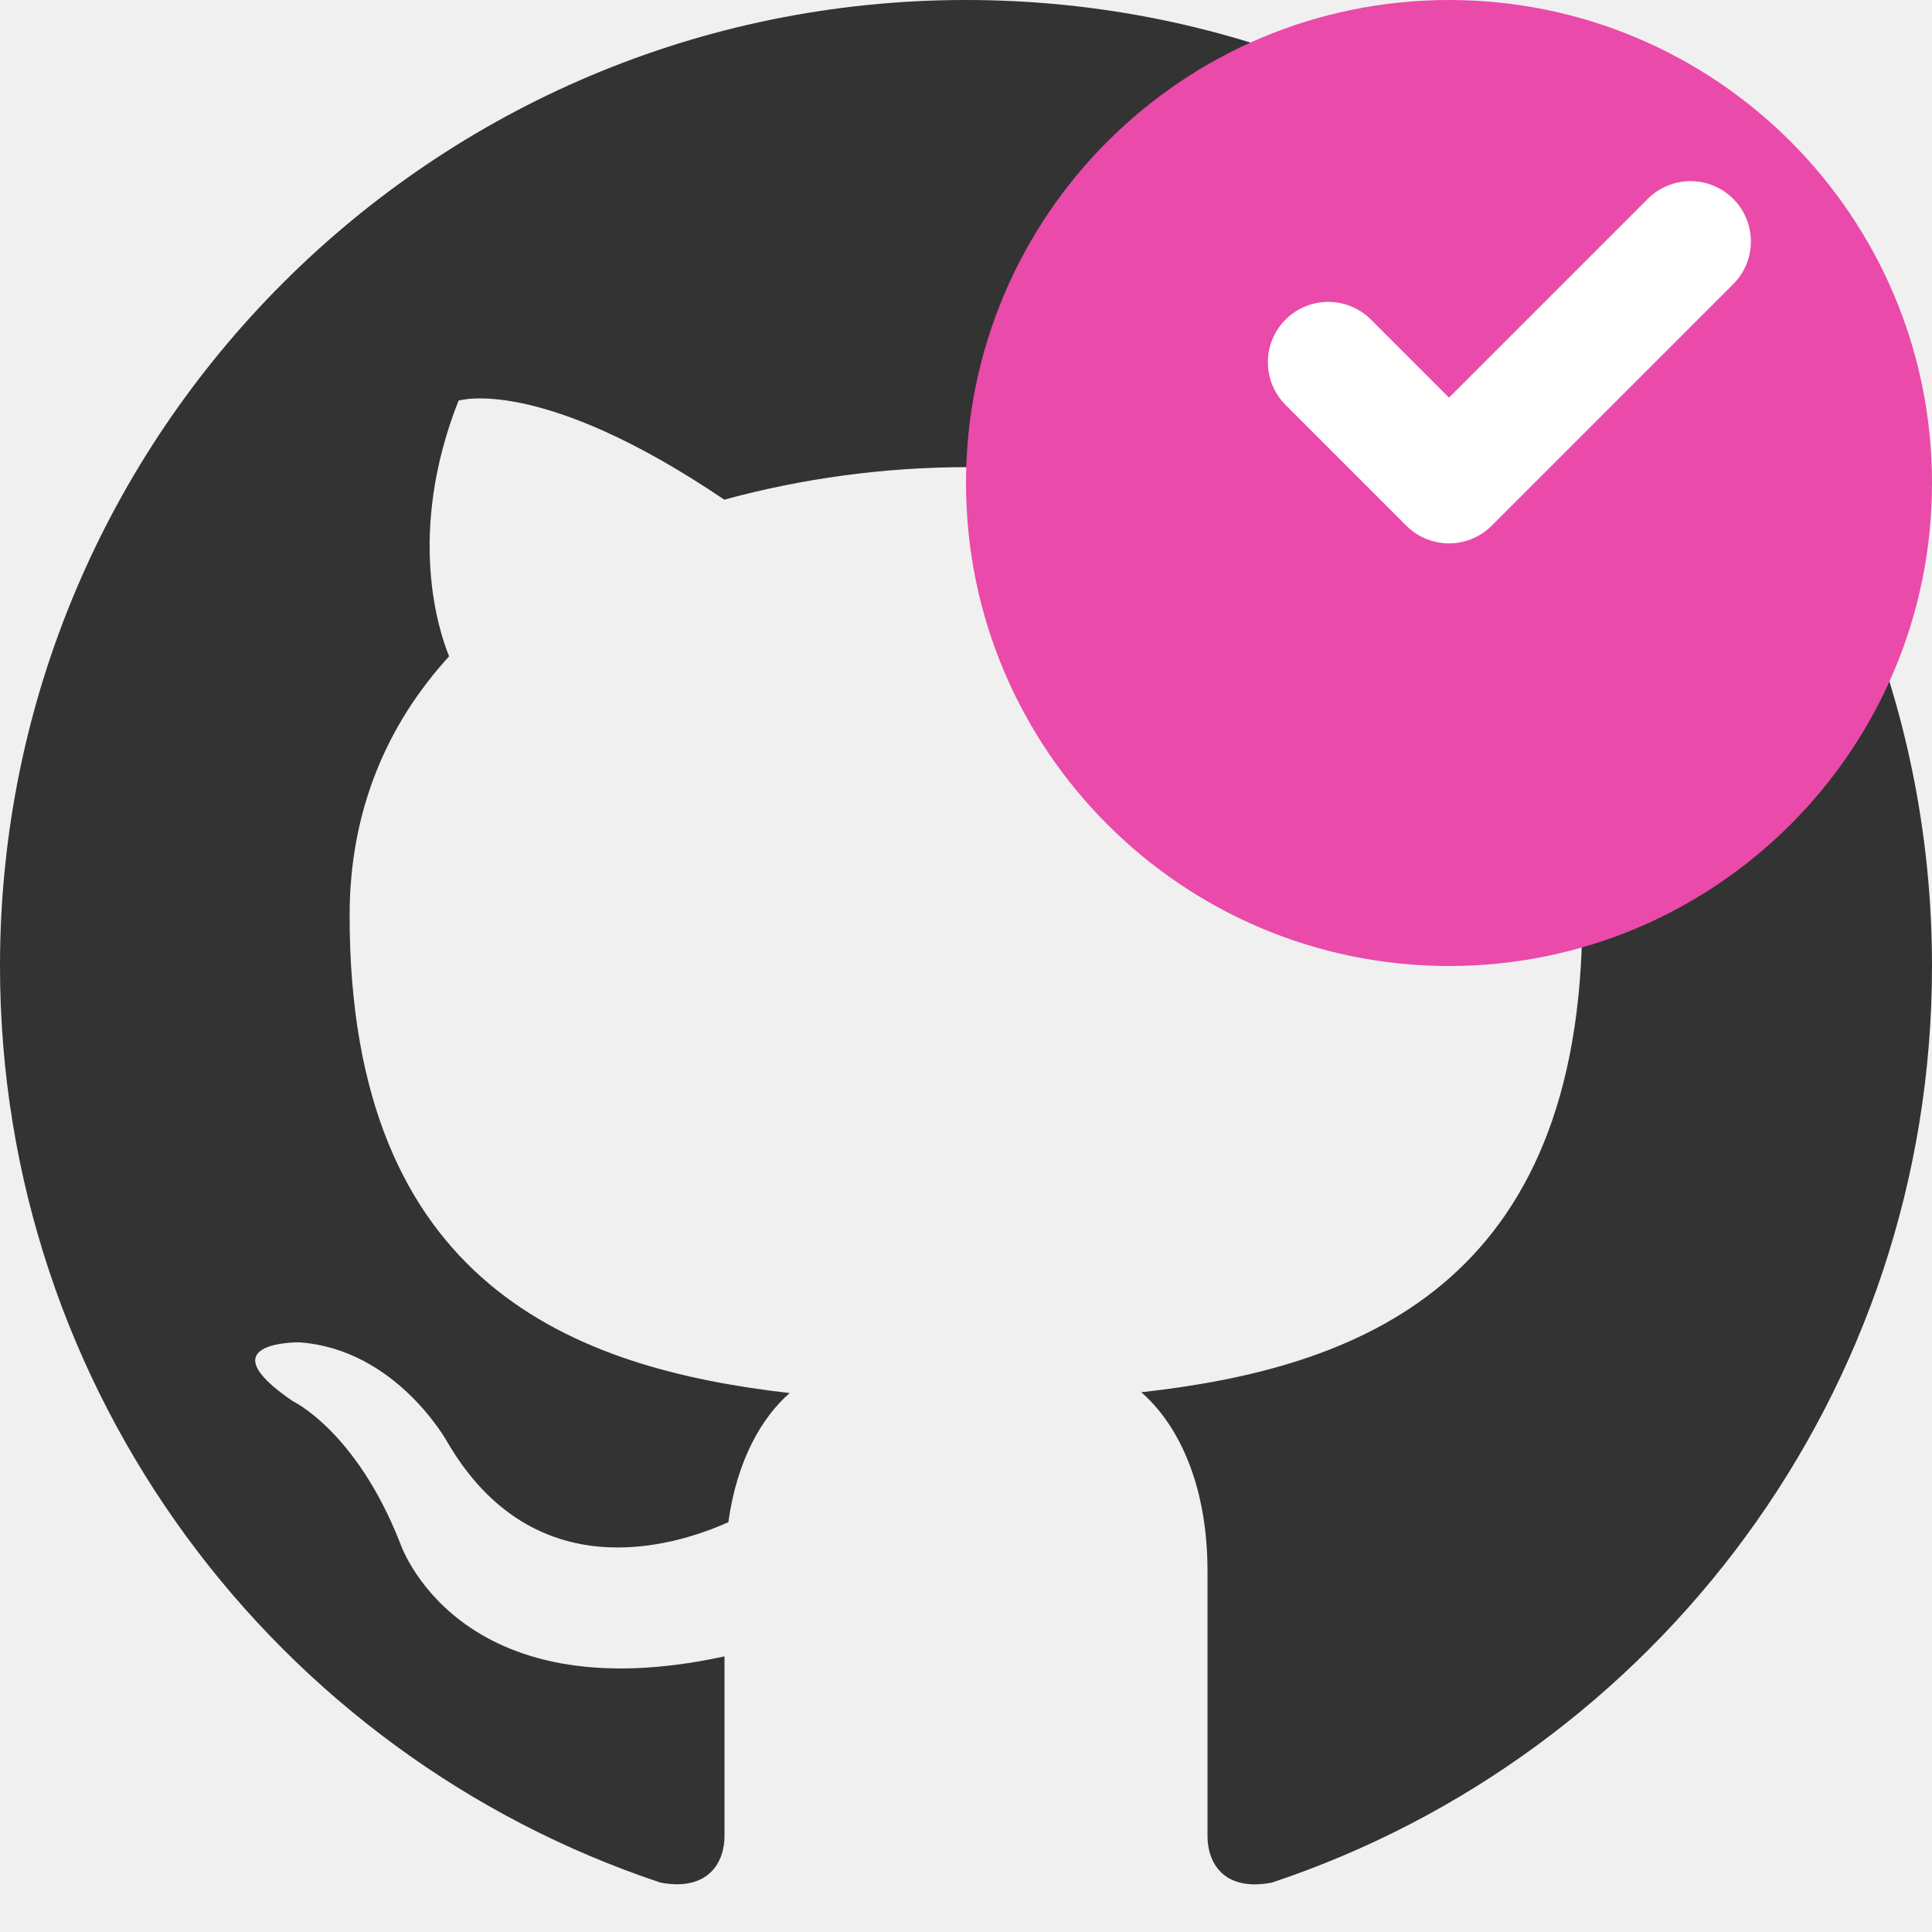
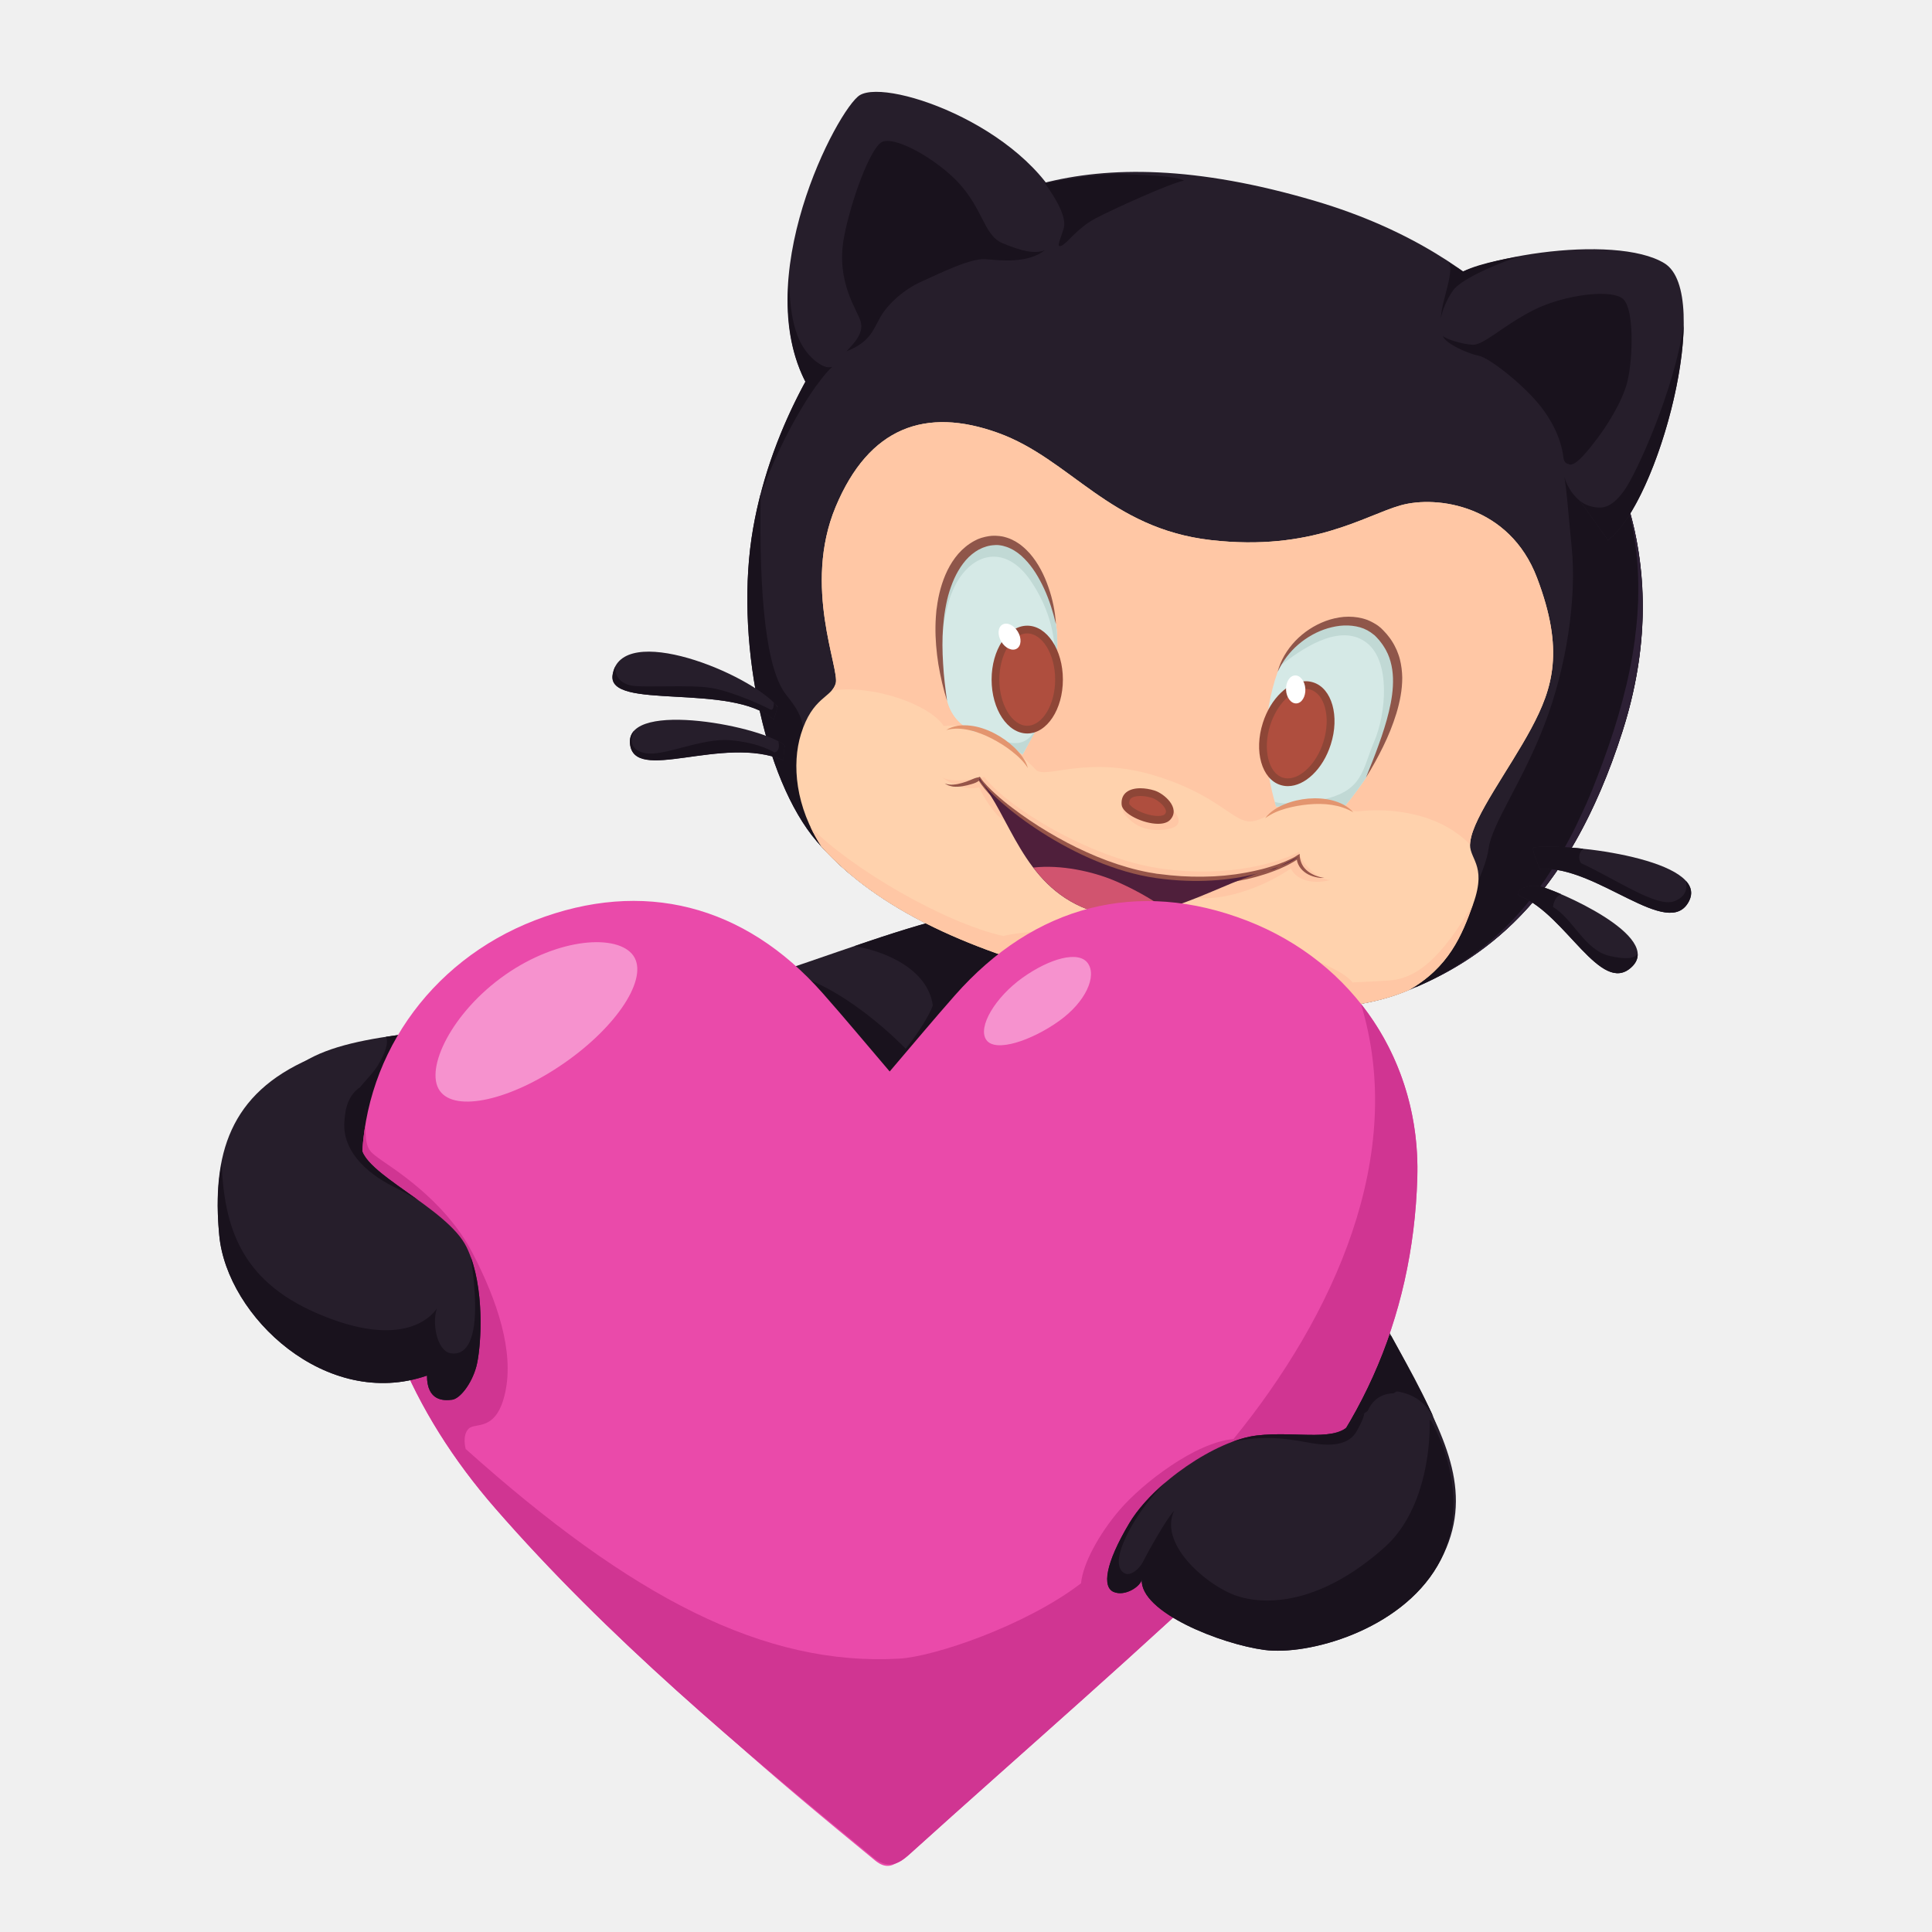
- <svg xmlns="http://www.w3.org/2000/svg" width="64" height="64" viewBox="0 0 24 24" fill="none">
-   <path d="M12 0C5.374 0 0 5.373 0 12c0 5.302 3.438 9.8 8.207 11.387.599.111.793-.261.793-.577v-2.234c-3.338.726-4.033-1.416-4.033-1.416-.546-1.387-1.333-1.756-1.333-1.756-1.089-.745.083-.729.083-.729 1.205.084 1.839 1.237 1.839 1.237 1.07 1.834 2.807 1.304 3.492.997.107-.775.418-1.305.762-1.604-2.665-.305-5.467-1.334-5.467-5.931 0-1.311.469-2.381 1.236-3.221-.124-.303-.535-1.524.117-3.176 0 0 1.008-.322 3.301 1.23A11.509 11.509 0 0112 5.803c1.02.005 2.047.138 3.006.404 2.291-1.552 3.297-1.23 3.297-1.23.653 1.653.242 2.874.118 3.176.77.84 1.235 1.911 1.235 3.221 0 4.609-2.807 5.624-5.479 5.921.43.372.823 1.102.823 2.222v3.293c0 .319.192.694.801.576C20.566 21.797 24 17.3 24 12c0-6.627-5.373-12-12-12z" fill="#333" />
-   <circle cx="18" cy="6" r="6" fill="#ea4aaa" />
-   <path d="M16.5 4.5L18 6l3-3" stroke="white" stroke-width="1.5" stroke-linecap="round" stroke-linejoin="round" />
+ <svg xmlns="http://www.w3.org/2000/svg" viewBox="0 0 2000 2000">
+   <path d="m1051 947c-62-26-282 92-432 106s-252 14-304 46-60 38-74 80 336 112 336 112l564 236s380 86 360-6-78-142-138-304l-40-184z" fill="#261e2b" />
+   <path d="m1299.7 1083 9.7-54.3-258.4-81.7c-28.9-12.1-92.1 7-166.6 32.4 33.2 5.5 75.8 24.3 81.2 61 .3 2-9.3 22-28 45.3 0 0-66.1-69.9-129.7-80.1-1.7.6-3.4 1.1-5.1 1.7l-56.6 87.8 102 124.7 158 43.3 219.3-76.7zm-852.8-15.5c-17.1 1.7-32.9 3.6-47.5 5.8 3.5 5.6-1 17.5-8 29.2-9.5 16-33 31-35 59s20 51.5 51 67c21.4 10.7 52.3 29.7 69.4 40.5 3.9.9 7.7 1.8 11.5 2.7zm993.3 315.5-168.2-19-52 87 23 52c50-21 87.5-13.5 101-11.5s48 12 60.5-10 7.1-11.5 11.6-21.5 14.5-20.5 35-17c11.7 2 26.4 13.4 32 22-10.3-21.8-29.1-57-42.9-82z" fill="#19121d" />
+   <path d="m920.6 275.6c82.5-65.4 192.7-140.9 441-67.5 197.1 58.3 261 184.5 280.5 219s94.5 151.5 37.5 330-147 238.5-226.5 270-213 16.5-337.5-15-214.5-76.5-270-141-85.5-213-66-324 79.5-207 141-271.5z" fill="#261e2b" />
+   <path d="m1619.5 493.7c-.3-2.2-.7-4.7-1.2-7.3.1 2.3.5 4.8 1.2 7.3zm60.1 263.4c33.8-105.9 21.2-190.2 1.2-248.4-13.2 17.7-22.5 19-35.8 15-11.2-3.4-22-16.7-25.5-30 2.8 18.4 2.8 25.1 7.5 72.7 5.3 53.3-5.3 124-28 183.3s-54.7 103.3-58 128.7-29.3 70.7-29.3 70.7l-46.1 72.9c76.2-33 159.9-95.7 214-264.9z" fill="#19121d" />
+   <path d="m1646.6 424.6c1.6 5.3 3.8 10.4 5.8 15.6 1.1 2.5 2.2 5.1 3.2 7.6l3.3 7.6c4.3 10.1 8.8 20.1 13 30.2s8.1 20.4 11.3 30.8c3.3 10.4 6.2 21 8.6 31.7 9.5 42.8 11 87.2 5.4 130.6-2.8 21.7-7.4 43.2-13.4 64.3-1.6 5.2-3.1 10.5-4.8 15.7l-5.2 15.6-5.5 15.5-5.9 15.3c-8.2 20.3-17.4 40.2-27.9 59.4-5.2 9.6-10.9 19-16.8 28.2l-4.6 6.8-2.3 3.4-2.4 3.3-4.8 6.7-5 6.5c-6.7 8.6-13.8 17.1-21.3 25-7.5 8-15.3 15.7-23.6 22.8-16.5 14.3-34.5 27-53.7 37.7-9.6 5.3-19.4 10.2-29.4 14.7-10 4.4-20.1 8.7-30.6 12-20.9 6.6-42.7 10-64.5 11.8-10.9.9-21.9 1.4-32.8 1.5-11 .2-21.9-.1-32.9-.5s-21.9-1.1-32.8-2-21.8-2.1-32.7-3.3c-21.8-2.5-43.5-5.8-65.2-9.5s-43.2-8.1-64.7-12.6l2.5-10c20.9 6.2 42.1 11.5 63.4 16.4s42.8 8.9 64.4 12.3c21.6 3.2 43.4 5.7 65.2 7.1 10.9.6 21.9 1.1 32.8 1.1s21.9-.3 32.8-1c10.9-.8 21.8-2.1 32.6-3.9s21.5-4.2 31.9-7.5c10.5-3.2 20.6-7.5 30.6-12s19.7-9.5 29.2-15c9.4-5.5 18.6-11.5 27.4-18 2.2-1.6 4.3-3.3 6.5-4.9s4.3-3.4 6.4-5.1l3.1-2.6c1-.9 2-1.8 3.1-2.7 2-1.8 4.1-3.6 6.1-5.5 16-14.8 30.2-31.4 42.7-49l4.7-6.6 4.5-6.8 2.2-3.4 2.1-3.5 4.2-6.9c5.4-9.4 10.8-18.7 15.6-28.4 1.2-2.4 2.5-4.8 3.6-7.2l3.4-7.3c2.4-4.8 4.5-9.8 6.8-14.7 1.1-2.4 2.2-4.9 3.2-7.4l3.1-7.5c2-5 3.9-10.1 5.9-15.1l5.7-15.2 2.7-7.7 2.7-7.6 5.1-15.4c1.6-5.1 3.2-10.3 4.7-15.4 6-20.6 11.1-41.5 14.7-62.8.9-5.3 1.7-10.6 2.4-16l.9-8c.3-2.7.7-5.4.9-8 .5-5.4 1-10.8 1.2-16.2l.4-8.1.1-8.1c.4-21.7-1.5-43.5-5.4-65l-1.7-8c-.5-2.7-1.2-5.3-1.8-8l-.9-4-1.1-4c-.7-2.6-1.4-5.3-2.2-7.9l-2.4-7.8-2.7-7.8c-1.9-5.1-3.8-10.3-5.9-15.3-4.2-10.1-9-20-14.8-29.3-1.5-2.3-2.9-4.6-4.4-6.9-1.6-2.3-3.1-4.5-4.7-6.7-3.3-4.4-6.6-8.7-10.4-13l9.1-5.1z" fill="#2d2035" />
+   <path d="m833.7 784.3c-4-32 3-36.7-19.6-64.7-20.6-25.6-28.5-99-26.7-208.4-3.1 11.8-5.7 23.7-7.8 35.9-19.5 111 10.5 259.5 66 324 10.1 11.7 21.4 22.8 33.8 33.3z" fill="#19121d" />
+   <path d="m805.1 731.6c-28.5-34.5-162.1-88.8-171-33-6 37.5 123.4 7.4 166.9 46.4zm675-430.5c34.5-36 192-60 243-28.5s-6 247.5-58.5 286.5zm-375-72c-33-94.5-185-148.6-215-130.6-22.5 13.5-118 193.6-52 304.6zm483 648c39-4.5 181.5 13.5 160.5 55.5s-96-37.5-154.5-33c0 0-10.5-24-6-22.5zm-13.5 51c-10.1-4.2 4.5-13.5 19.5-10.5s130 51.9 94.5 84c-31.5 28.5-67.5-54-114-73.5z" fill="#261e2b" />
+   <path d="m1585.1 754.1c22.5-42 34.5-81 6-156s-103.5-85.5-141-75-91.5 48-196.5 36-145.5-84-220.5-111-133.5-6-168 76.5 4.5 168 0 183-24 13.5-36 52.5c-9.5 30.9-5.8 75.1 21.6 116.7 55.8 61.4 144.1 104.7 264.9 135.3 124.5 31.5 258 46.5 337.5 15 1.6-.7 3.3-1.3 5-2 41.6-23.5 55.3-56.5 67-89.5 15-42-6-46.5-3-64.5 3-25.5 40.5-75 63-117z" fill="#ffd2ad" />
+   <path d="m1170 826.5c-6.5 5.5-11 11-5 17.5s16 17 39 15 16-14 11.5-19-45.5-13.5-45.5-13.5zm-197-23.5c9.3 9.3 41.3 2.7 46 1.3 21.3 29.3 108 84 182 94.7s127.3-8 144-17.3c0 10 18.7 28.7 32 29.3-20 5.3-36-1.3-40.7-12-24 16.7-63.3 32.7-94.7 30.7-31.3-2-197.3-72.7-209.3-86s-18.7-28.7-18.7-28.7c-20.6 5.3-40.6-12-40.6-12z" fill="#ffc7a5" />
+   <path d="m1525.2 935.3c-34.3 58.7-59.7 77.7-87.2 79.7-14 1-38 2-38 2-18-26-169-64-169-64s-179 10-192 16c-61.2-13.5-158-69.9-200.1-113.1 3.3 7 7.2 14 11.7 20.9 55.8 61.4 144.1 104.7 264.9 135.3 124.5 31.5 258 46.5 337.5 15 1.6-.7 3.3-1.3 5-2 41.6-23.5 55.3-56.5 67-89.5.1-.1.1-.2.2-.3zm-3.4-61.1c0-1 .1-2 .3-3.1 3-25.5 40.5-75 63-117s34.5-81 6-156-103.5-85.5-141-75-91.5 48-196.5 36-145.5-84-220.5-111-133.5-6-168 76.5 4.5 168 0 183c-.9 2.9-2.3 5.2-4.2 7.3 42.2-6.5 101.5 14.3 116.1 36.7 22-2.7 46 4.7 58.7 14s27.3 21.3 36.7 31.3c9.3 10 52.1-15.1 121.4 5.5 69.3 20.7 83.2 50.5 102.6 47.8 19.3-2.7 35.3-25.3 66-21.3s30.8 12.6 47.3 10.7c14.3-1.6 73.3-4.6 112.1 34.6z" fill="#ffc7a5" />
+   <path d="m1321.1 835.1c-13.5-43.5-15-93 1.5-139.5s78-69 106.5-39 22.5 75-15 148.5c-12 18-22.5 30-22.5 30-18-6-25.5-10.5-39-6s-31.5 6-31.5 6z" fill="#d5e9e6" />
+   <path d="m1319.6 830.1c.5 1.7 1 3.3 1.5 5 0 0 12.2-1 24.1-3.9-13.2 1.2-21 .3-25.6-1.1zm109.5-173.5c-27-28.5-83.8-9.7-103.6 32l.2.3c29.3-23.3 64.7-42.7 89.3-23.3 24.7 19.3 20 73.3 7.3 102.7-12.1 28-10.8 50.5-53.6 59.5 6.3 1.2 13 4 22.9 7.3 0 0 10.5-12 22.5-30 37.5-73.5 43.5-118.5 15-148.5z" fill="#c1d9d5" />
+   <path d="m1322.6 695.6c3-11.9 9.6-22.9 18.2-32 8.7-9.1 19.4-16.2 31.4-20.7 6-2.2 12.3-3.7 18.8-4.3 6.5-.5 13.1-.1 19.6 1.6.8.2 1.6.5 2.4.7.8.3 1.6.5 2.4.8l2.3 1c.8.3 1.6.7 2.3 1.1l2.2 1.2c.8.4 1.4.9 2.2 1.3.7.5 1.4.9 2.1 1.4l2 1.6 1 .8.9.9 1.8 1.8c1.2 1.2 2.2 2.4 3.3 3.6 2.1 2.5 4.1 5.1 5.8 7.9 1.8 2.8 3.2 5.7 4.6 8.7 1.2 3 2.4 6.1 3.2 9.3 1.6 6.3 2.4 12.8 2.5 19.2 0 6.4-.6 12.7-1.7 18.9s-2.6 12.3-4.4 18.2-3.9 11.7-6.2 17.5c-2.3 5.7-4.8 11.3-7.5 16.8-5.4 11-11.3 21.7-17.8 32.1 4.5-11.3 9.2-22.6 13.2-34 2.1-5.7 4-11.4 5.8-17.1s3.4-11.5 4.8-17.3c2.8-11.6 4.6-23.3 4.2-34.9-.2-5.8-1-11.4-2.5-16.8-.7-2.7-1.7-5.3-2.8-7.9-1.2-2.5-2.4-5-4-7.4-1.4-2.4-3.2-4.6-4.9-6.8-.9-1.1-1.9-2.1-2.8-3.1l-1.4-1.4-.7-.7-.8-.6c-4.1-3.4-8.9-6.1-14.2-7.6s-10.9-2.1-16.5-1.9c-5.7.2-11.3 1.3-16.9 2.9-11.1 3.3-21.5 9.1-30.5 16.8-8.9 7.6-16.3 17.3-21.4 28.4z" fill="#8f564a" />
+   <path d="m1058.6 781.1c18-33 42-84 34.5-135s-36-94.5-72-85.5-63 66-40.5 165c6 24 27 31.5 27 31.5 19.5 0 51 24 51 24z" fill="#d5e9e6" />
+   <path d="m1058.6 781.1c18-33 42-84 34.5-135s-36-94.5-72-85.5-63 66-40.5 165c6 24 27 31.5 27 31.5 19.5 0 51 24 51 24z" fill="#d5e9e6" />
+   <path d="m1076 732.5c-.2 22-11.1 50.8-48.5 29l31.1 19.6 19.4-35.1zm17.1-86.4c-7.5-51-36-94.5-72-85.5-29.9 7.5-53.6 48-47.9 118.3 3.3-40 8.7-69 25.8-87.9 18.7-20.7 46-21.3 67.3 9.3 21.3 30.7 28 63.3 25.3 92.7l.8-2c2.3-14.7 2.9-29.8.7-44.9z" fill="#c1d9d5" />
+   <path d="m1093.1 646.1c-3-12.6-6.8-24.9-12.1-36.4s-11.8-22.5-20.4-31.2c-2.1-2.2-4.4-4.2-6.8-6-1.2-.9-2.4-1.7-3.7-2.5-.6-.4-1.3-.7-1.9-1.1l-1-.5-1-.5c-2.6-1.3-5.3-2.2-8.1-2.9-.7-.1-1.4-.3-2.1-.4l-2.1-.3c-.7-.1-1.4-.1-2.1-.1h-1.1l-1.1.1c-5.6.2-11.2 1.9-16.3 4.6-5 2.8-9.6 6.5-13.5 11s-7.2 9.6-10 15-5 11.2-6.9 17.1-3.2 12-4.3 18.2-1.8 12.5-2.3 18.8c-1 12.6-.8 25.4 0 38.2.7 12.8 2.3 25.6 4.1 38.4-3.9-12.3-6.8-25-9-37.9-2-12.9-3.2-25.9-3-39.1 0-3.3.2-6.6.4-9.9.1-1.6.3-3.3.4-4.9s.3-3.3.6-4.9c.8-6.6 2.1-13.1 3.9-19.6 1.8-6.4 4.1-12.8 7.1-18.9s6.7-11.9 11.3-17.2c4.6-5.2 10.1-9.8 16.4-13.2l2.4-1.2 1.2-.6 1.3-.5 2.5-.9 2.6-.7c.9-.3 1.7-.4 2.6-.6s1.8-.4 2.7-.5l2.7-.3c.9-.1 1.8-.1 2.7-.1h1.4c.5 0 .9.1 1.4.1.9.1 1.8.1 2.7.2l2.7.4c.9.1 1.8.4 2.6.6 3.5.9 6.9 2.2 10 4l1.2.6 1.1.7c.7.5 1.5.9 2.2 1.4 1.4 1 2.9 2 4.2 3.2 2.7 2.2 5.1 4.7 7.4 7.2 8.9 10.3 14.9 22.4 19.2 34.8 4.4 12.5 7 25.4 7.8 38.3z" fill="#8f564a" />
+   <path d="m1198.8 848.8c-14.7 0-33.3-9.9-33.7-16.1-.3-3.6.5-6.4 2.4-8.5 2.5-2.7 7.2-4.2 13.1-4.2 4.2 0 8.8.7 13.4 2.2 5.7 1.7 14.8 8.5 16.8 15.5.9 3 .2 5.6-1.9 8.1-1.9 1.9-5.4 3-10.1 3z" fill="#af4e3e" />
+   <path d="m1180.5 824c3.8 0 8 .7 12.2 2 1.9.6 5.2 2.3 8.5 5.1 2.9 2.5 5 5.3 5.6 7.6.4 1.4.4 2.7-1.1 4.3-.7.8-2.9 1.7-6.9 1.7-5.7 0-13.3-1.9-19.7-5-6.7-3.2-9.7-6.4-10.1-7.6-.2-3.5 1-4.8 1.4-5.3 1.7-1.7 5.4-2.8 10.1-2.8m0-8c-11.5 0-20.4 5.1-19.4 17 .7 9.3 22.3 19.8 37.7 19.8 5.5 0 10.2-1.3 12.9-4.5 10.5-12-6.6-26.9-16.7-30-4.9-1.5-9.9-2.3-14.5-2.3z" fill="#8e4637" />
+   <path d="m1309.7 847c2.4-3.4 5.6-6.2 9.1-8.6s7.2-4.3 11.1-5.9c7.8-3.2 16.1-5.1 24.4-5.8 8.4-.7 16.9-.2 25.1 1.9 4.1 1.1 8.1 2.6 11.8 4.6 3.7 2.1 7.1 4.6 9.8 7.8-7-4.3-14.7-6.6-22.5-7.8s-15.8-1.2-23.7-.5-15.7 2.1-23.4 4.2c-3.8 1.1-7.6 2.4-11.2 4-3.7 1.7-7.2 3.7-10.5 6.1zm-245.7-52c-2.2-3.6-4.9-6.7-7.8-9.6s-6-5.5-9.2-8c-6.4-5-13.4-9.3-20.6-13s-14.8-6.7-22.6-8.5-16-2.4-24.2-.2c3.6-2.3 7.7-3.7 12-4.4s8.7-.6 13-.1c8.6 1 16.9 3.9 24.5 7.8s14.7 8.9 20.9 14.8c3.1 3 5.9 6.2 8.4 9.7 2.5 3.6 4.6 7.4 5.6 11.5z" fill="#e3956f" />
+   <path d="m1063.4 755.3c-18.1 0-32.9-23.2-32.9-51.8 0-28.5 14.8-51.8 32.9-51.8s32.9 23.2 32.9 51.8c0 28.5-14.8 51.8-32.9 51.8z" fill="#af4e3e" />
+   <path d="m1063.4 655.7c15.7 0 28.9 21.9 28.9 47.8s-13.2 47.8-28.9 47.8-28.9-21.9-28.9-47.8 13.2-47.8 28.9-47.8m0-8c-20.4 0-36.9 25-36.9 55.8s16.5 55.8 36.9 55.8 36.9-25 36.9-55.8-16.5-55.8-36.9-55.8z" fill="#8e4637" />
+   <path d="m1333.1 809.8c-2.2 0-4.4-.3-6.4-1-8.1-2.6-14.2-9.9-17.3-20.8-3.2-11.4-2.6-25.1 1.6-38.6 7.4-23.4 24.5-40.3 40.6-40.3 2.2 0 4.4.3 6.4 1 17.3 5.5 24.3 32.1 15.6 59.3-7.3 23.5-24.4 40.4-40.5 40.4z" fill="#af4e3e" />
+   <path d="m1351.7 705.2v8c1.8 0 3.6.3 5.2.8 6.7 2.2 11.9 8.6 14.6 18 3 10.7 2.4 23.5-1.6 36.3-6.8 21.4-22.6 37.5-36.8 37.5-1.8 0-3.6-.3-5.2-.8-14.9-4.8-20.9-29.6-13-54.3 6.8-21.4 22.6-37.5 36.8-37.5zm0 0c-17.5 0-36.3 17.5-44.4 43.1-9.4 29.3-1.2 58.2 18.2 64.3 2.5.8 5.1 1.2 7.7 1.2 17.5 0 36.3-17.5 44.4-43.1 9.4-29.3 1.2-58.2-18.2-64.3-2.6-.8-5.1-1.2-7.7-1.2z" fill="#8e4637" />
+   <ellipse cx="1341.3" cy="713.7" fill="#fff" rx="10" ry="14.5" transform="matrix(.9986927 -.05111586 .05111586 .9986927 -34.72824 69.49522)" />
+   <ellipse cx="1045.1" cy="659.1" fill="#fff" rx="10" ry="14.5" transform="matrix(.8572662 -.5148735 .5148735 .8572662 -190.1893 632.1278)" />
+   <path d="m978 811c2.9 1.2 6 1.4 9 1.2 1.5-.1 3-.3 4.5-.6s3-.7 4.4-1.1c2.9-.8 5.8-1.8 8.6-3s5.6-2.5 8.7-2.9l1.1-.6.8 1.2c2 3.1 4.5 5.9 7.1 8.6 2.5 2.7 5.3 5.3 8.1 7.9 5.6 5.1 11.4 9.9 17.4 14.4 6 4.6 12.1 9 18.4 13.2s12.6 8.3 19.1 12.1c13 7.7 26.3 14.8 40 20.9 13.7 6.2 27.8 11.5 42.2 15.6 7.2 2.1 14.5 3.8 21.8 5.2 1.8.3 3.7.6 5.5.9l2.8.5 2.8.3 11.2 1.3c14.9 1.5 30 1.8 45 1.1 3.7-.3 7.5-.5 11.2-.8l11.2-1.3c3.7-.6 7.4-1.1 11.1-1.8l5.5-1.1c1.8-.4 3.7-.7 5.5-1.2l5.5-1.3c1.8-.4 3.6-1 5.4-1.5 3.6-1 7.2-2.2 10.7-3.4l5.3-2c1.8-.6 3.5-1.4 5.2-2.2 1.7-.7 3.4-1.6 5.1-2.4l2.4-1.3c.8-.4 1.5-1 2.2-1.4l2.6-1.6.1 2.8c.2 1.5.5 2.9.9 4.3s.9 2.7 1.6 4c1.3 2.6 3.3 4.9 5.7 6.8s5.1 3.4 8 4.6c2.9 1.1 6 2 9.2 2.4-1.6.1-3.2 0-4.8-.1-1.6-.2-3.2-.5-4.8-.9-3.2-.8-6.3-2-9.1-3.8s-5.4-4.2-7.2-7.2c-.9-1.5-1.6-3.1-2.1-4.8-.4-1.7-.6-3.4-.6-5.1l2.7 1.2c-.8.6-1.6 1.3-2.5 1.9l-2.5 1.6c-1.7 1-3.4 2-5.1 2.9s-3.4 1.8-5.2 2.6l-5.3 2.4c-3.6 1.4-7.2 2.9-10.8 4.1-1.8.6-3.6 1.3-5.5 1.8l-5.6 1.7c-1.8.6-3.7 1-5.6 1.5l-5.6 1.4c-3.8.8-7.6 1.5-11.4 2.3-3.8.6-7.6 1.1-11.5 1.7-3.8.5-7.7.8-11.5 1.2-15.4 1.3-30.9 1-46.3-.2l-11.5-1.3-2.9-.3-2.9-.5c-1.9-.3-3.8-.6-5.8-.9-7.6-1.4-15.2-3.2-22.7-5.3-29.8-8.7-57.8-22.2-83.8-38.7-13-8.3-25.4-17.4-37.2-27.3-5.8-5-11.5-10.2-16.9-15.7-2.7-2.8-5.3-5.6-7.7-8.6s-4.8-6.1-6.7-9.6l1.9.6c-2.5 2.3-5.5 3.4-8.6 4.3s-6.2 1.7-9.4 2.2-6.4.7-9.7.4c-2.9-.5-6.2-1.4-8.7-3.3z" fill="#965549" />
+   <path d="m1014 806c14 24 98 91 183 103s140-16 147-22l-25 12.7c-54.2 10.6-126.6 67-193.6 41.5s-79.8-96.8-111.7-134" fill="#4f1f3b" />
+   <path d="m1069.6 898.1c13.7 17.9 31 33.6 55.8 43.1 26.5 10.1 53.9 7.4 80.7-.3-14.2-10.8-36.2-22.5-53-29.5-21.8-9.1-54.5-16.6-83.5-13.3z" fill="#d1546f" />
+   <path d="m919 1313.3c17.6-20.6 33.9-40.1 50.6-59.2 62.1-70.7 142.9-91.3 227.7-58.4 83.6 32.4 135.5 110 132.9 200.3-3.3 111.6-46.9 206.9-126.5 283.2-87.5 83.9-179.5 163.1-269.5 244.5-9.1 8.3-17.1 11.5-28.4 2.2-103.5-85-206.1-170.7-294.5-272.1-65.4-75.1-101.9-161.5-103.8-261.4-1.7-87.6 52.1-164.9 135.1-196.8 83.9-32.3 162.9-12.4 224.1 56.9 17.4 19.3 34 39.4 52.3 60.8z" fill="#ea4aaa" />
+   <path d="m921 1109.2c23.3-27.3 45-53.3 67.3-78.6 82.5-93.8 189.7-121.2 302.4-77.6 111.1 43 180 146.1 176.5 266-4.4 148.2-62.3 274.8-168 376.1-116.2 111.4-238.4 216.6-357.9 324.6-12.1 11-22.7 15.3-37.7 2.9-137.4-112.9-273.8-226.7-391.1-361.4-86.8-99.7-135.3-214.5-137.9-347.2-2.2-116.3 69.2-219 179.4-261.4 111.4-42.9 216.4-16.4 297.6 75.5 23 26 45.2 52.8 69.4 81.1z" fill="#ea4aaa" />
+   <path d="m1408.8 1039.1c47.9 156.9-28 323-131.9 450.6-38.9 3.3-93.8 45.3-117.8 73.3-21.4 24.9-38.2 55.8-40 76-57.1 43.8-151.8 75.9-188 78-140 8-277-63-449-217 0 0-4-14 3-21s29 4 38-38-8-94-34-144c-29.2-56.1-85.1-89-97.1-98-10.6-8-13.4-9.7-13.9-34.1-2.6 16-3.8 32.4-3.5 49.1 2.5 132.7 51.1 247.5 137.9 347.2 117.3 134.7 253.6 248.6 391.1 361.4 15 12.3 25.6 8 37.7-2.9 119.5-108 241.7-213.2 357.9-324.6 105.7-101.3 163.6-227.9 168-376.1 2-68-19.4-130.6-58.4-179.9z" fill="#d03592" />
+   <path d="m1399 1472c-13 22-56 9-98 14s-107 49-132 91-28 66-16 71 28-6 29-13c-2 34 82 67 127 73s140-20 179-87 12-125-24-193zm-1078-376c-83 36-102 99-94 183s111 181 215 145c0 27 18 26 26 25s20-16 25-34 10-83-10-124-110-77-109-105 5-40 5-40-34-64-58-50z" fill="#261e2b" />
+   <path d="m655.7 989.4c-15.9-22.8-77.2-19-132.5 19.6s-83.9 97.4-68 120.1c15.9 22.8 73.6 9.9 129-28.7 55.3-38.4 87.3-88.2 71.5-111zm440.4 67.7c28.1-20 39.5-46.7 30-60s-39.4-5-67.5 15-47 51.2-37.5 64.5 46.9.5 75-19.5z" fill="#f692ce" />
+   <g fill="#19121d">
+     <path d="m467 1401c-14.7-2-20-31.3-14.7-46.7-4 6.7-34 44.7-125.3 4.7-78.2-34.2-94.8-89.5-97.6-154.5-4.1 20.5-5.3 45-2.4 74.5 8 84 111 181 215 145 0 27 18 26 26 25s20-16 25-34c4.6-16.6 9.2-73-5.7-113.9 13.5 89.8-6 101.9-20.3 99.9zm1021 220c21.1-36.3 20.2-77.6 8.2-116.3-2.3-7.6-16.3-41.5-16.2-33.6.7 30.8-6.4 94.6-46.5 130.5-69.6 62.3-129.1 60.9-158.6 48.4s-75-52.5-59.5-86c-7 7-26 40.5-31.5 51.5s-14.5 15.5-19 13.5-9-7.5-5.5-21.5c2.8-11.2 15.2-41 46.9-72.9-15.5 13.3-28.8 27.9-37.4 42.4-25 42-28 66-16 71s28-6 29-13c-2 34 82 67 127 73s140.1-20 179.1-87z" />
+     <path d="m1399 1472c-13 22-56 9-98 14-7.8.9-16.5 3.2-25.5 6.6 33.5-7.4 58.1-2.6 68.5-1.1 13.5 2 48 12 60.5-10 5.8-10.3 7.4-15.2 7.9-18.6zm85.1-5c-3.5-6.9-16.4-31.9-20.1-39l-20.9 12c28 3 36.5 20.6 41 27zm-1051.4-224.8c-29.2-21-59.3-40-58.7-56.2 1-28 5-40 5-40s2.6-16.3-7-20c-14 10-14.9 27.1-15.5 35.5-2 28 20 51.5 51 67 7.6 3.8 16.3 8.6 25.2 13.7zm429-862.5s-5.4 3.4-16.3-4.9c-25.1 41.9-46.2 89.3-58.9 140.4 25.1-71.8 63.7-127.3 75.2-135.5z" />
+     <path d="m861.7 379.7s-7.3 4.7-22-10c-11.8-11.8-23.1-32.6-22.6-85.6-4.3 41.7.2 83.9 21.1 119l7.6-5c6.9-9.6 12.5-16 15.9-18.4zm819.3 128.6c-13.3 18-22.7 19.3-36 15.3-3.3-1-6.5-2.8-9.5-5.2l29.1 40.7c37.6-27.9 77.5-146.7 78.4-223.4-9.6 68.1-49.4 155.7-62 172.6zm-57-6.3c-.3-2.2-.6-.3-1-3 .1 2.4.4.5 1 3zm-3.1-3.9c-.6-1.5-1-2.9-1.4-4.4.2 1.1.3 2.1.4 3zm-819.9 246.9 3.9-12.6-2.3-3.7-1.5-1.5c0 2.5-.2 9.3-4 7.1-4.7-2.7-37.3-18-60-22s-71.3 0-84-2.7c-9.8-2.1-17.1-8.9-16-19.8-1.3 2.5-2.3 5.4-2.8 8.7-6.2 37.6 123.2 7.5 166.7 46.5z" />
+   </g>
+   <path d="m812.6 772.1c-19.5-19.5-163.6-48-160.5-3 3 43.5 96-9 159 18 0 0 0-10.5 1.5-15z" fill="#261e2b" />
+   <path d="m812.6 772.1c-1.6-1.6-3.9-3.2-6.9-4.8.9 3.6 1.7 10.2-4 11.7 0 0-14.7-10-45.3-12.7-30.7-2.7-69.3 17.3-88.7 13.3-14.5-3-16.2-12.3-11.2-23.3-3.1 3.4-4.7 7.5-4.4 12.7 3 43.5 96-9 159 18 0 .1 0-10.4 1.5-14.9zm920.4 160.9c-18 6.7-60-22.7-96-39.3-2.6-2.1-4-9.9 1.9-15.1-21.1-2.3-40-2.8-50.8-1.5-4.5-1.5 6 22.5 6 22.5 58.5-4.5 133.5 75 154.5 33 3.8-7.7 2.2-14.6-3.3-20.7 1.6 8.3-.2 16.6-12.3 21.1zm-37.7 54.5c-3.8 4.8-12 6-29 2.1-26-6-38-38.7-58.7-50.7.5-3.5 2.1-10.7 8.5-13.3-10.5-4.5-18.7-7.5-22.1-8.1-15-3-29.6 6.3-19.5 10.5 46.5 19.5 82.5 102 114 73.5 4.9-4.3 7-9.1 6.8-14zm-71.6-507.2c6.7 4.7 23.3-18 30-26.7s26-36.7 31.3-60 6.7-71.3-4-83.3-62.7-5.3-94.7 11.3c-32 16.7-50.7 36-62 35.3s-28-6-30.7-9.3c2 8 26.7 18.7 37.3 20.7s46.7 30 64.7 53.3 22 44 22.7 51.3c.7 7.4 5.4 7.4 5.4 7.4zm-52-214.6c-31.3 10.7-60 24.7-67.3 34.7s-12 23.3-12.7 28.7c0-16.7 15.3-50 7.3-58l15.6 10c17.7-9.4 57.1-15.4 57.1-15.4zm-695.4 98c8-8.7 18-18.7 14.7-30.7s-26-41-17.3-87.3c7.1-38 27.3-92.7 39.3-98.7s48 13 72 35c32.9 30.1 32 61 52.7 69.7s34 11.3 44 7.3c-18 14-46 10.6-61.3 9.3-16-1.3-48.7 15.3-66.7 23.3-17 7.5-34.7 22.7-42.7 37.3s-11.3 25.4-34.7 34.8zm205.4-174c10 14 23.3 34.7 19.3 47.3s-8 20-2 17.3 16-18 34.7-28 79.3-37.3 92-39.3c-8.7-5.3-45.3-5.8-59.3-6.7-30.7-2-84.7 9.4-84.7 9.4z" fill="#19121d" />
</svg>
